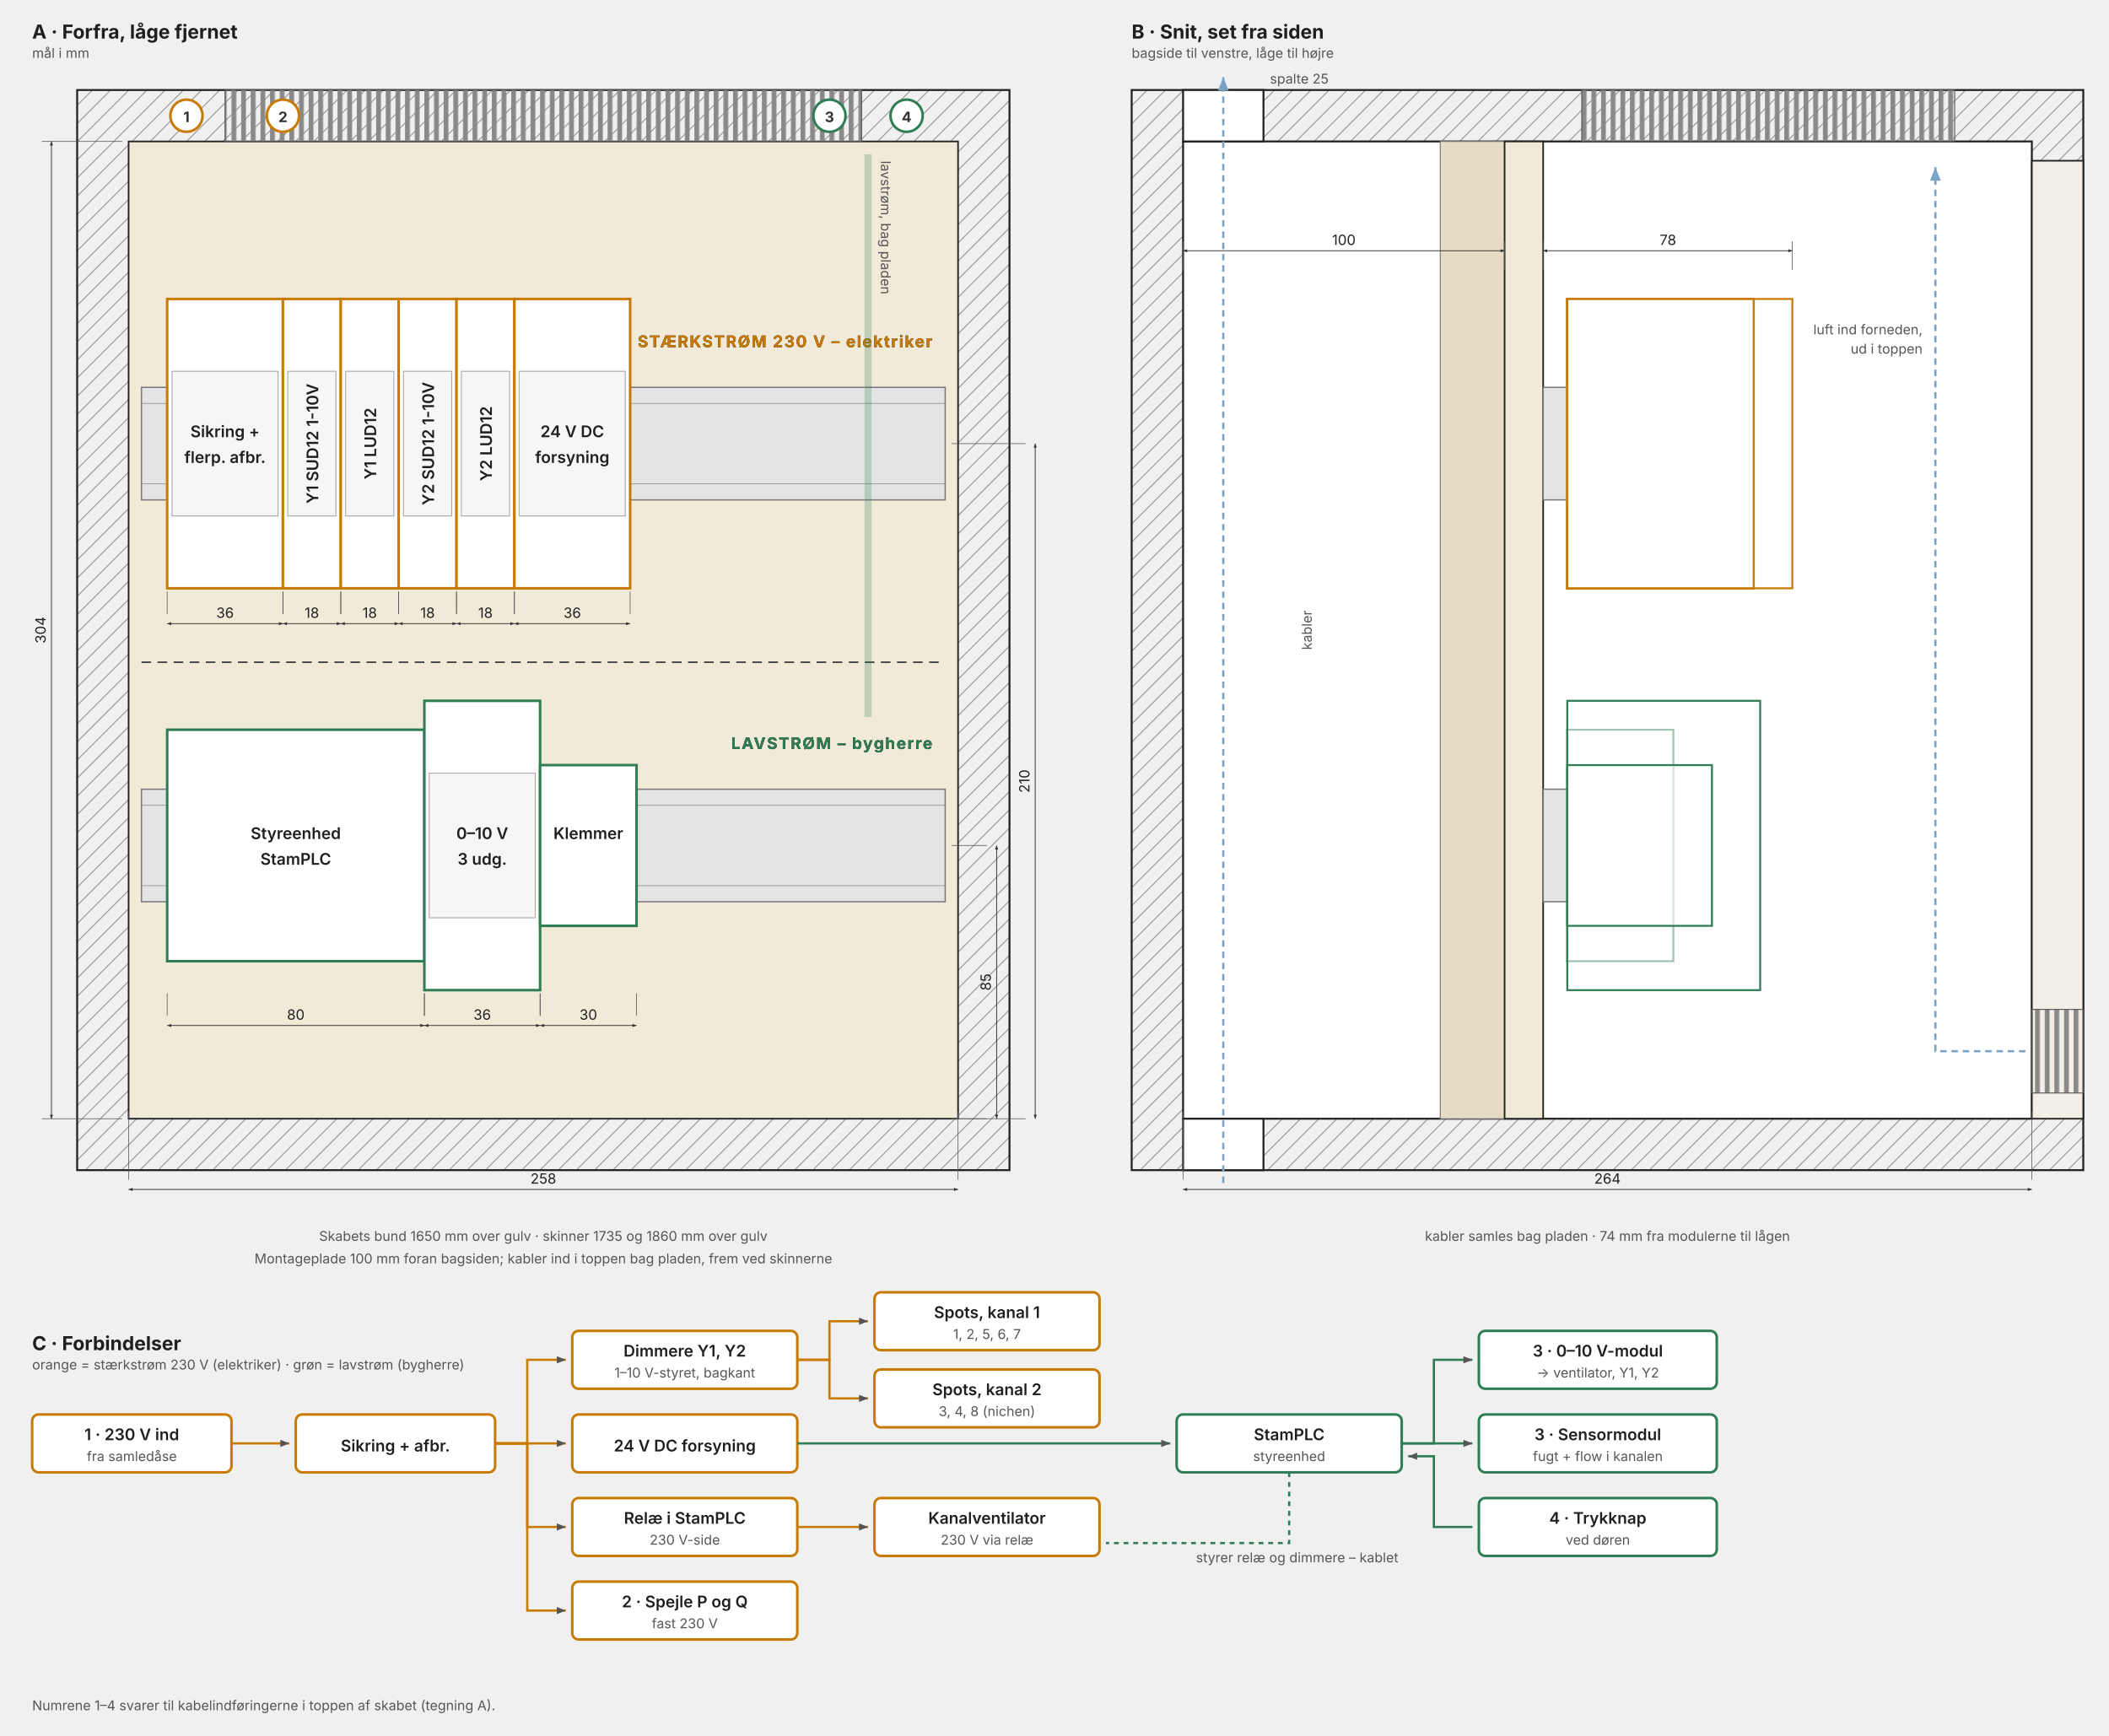
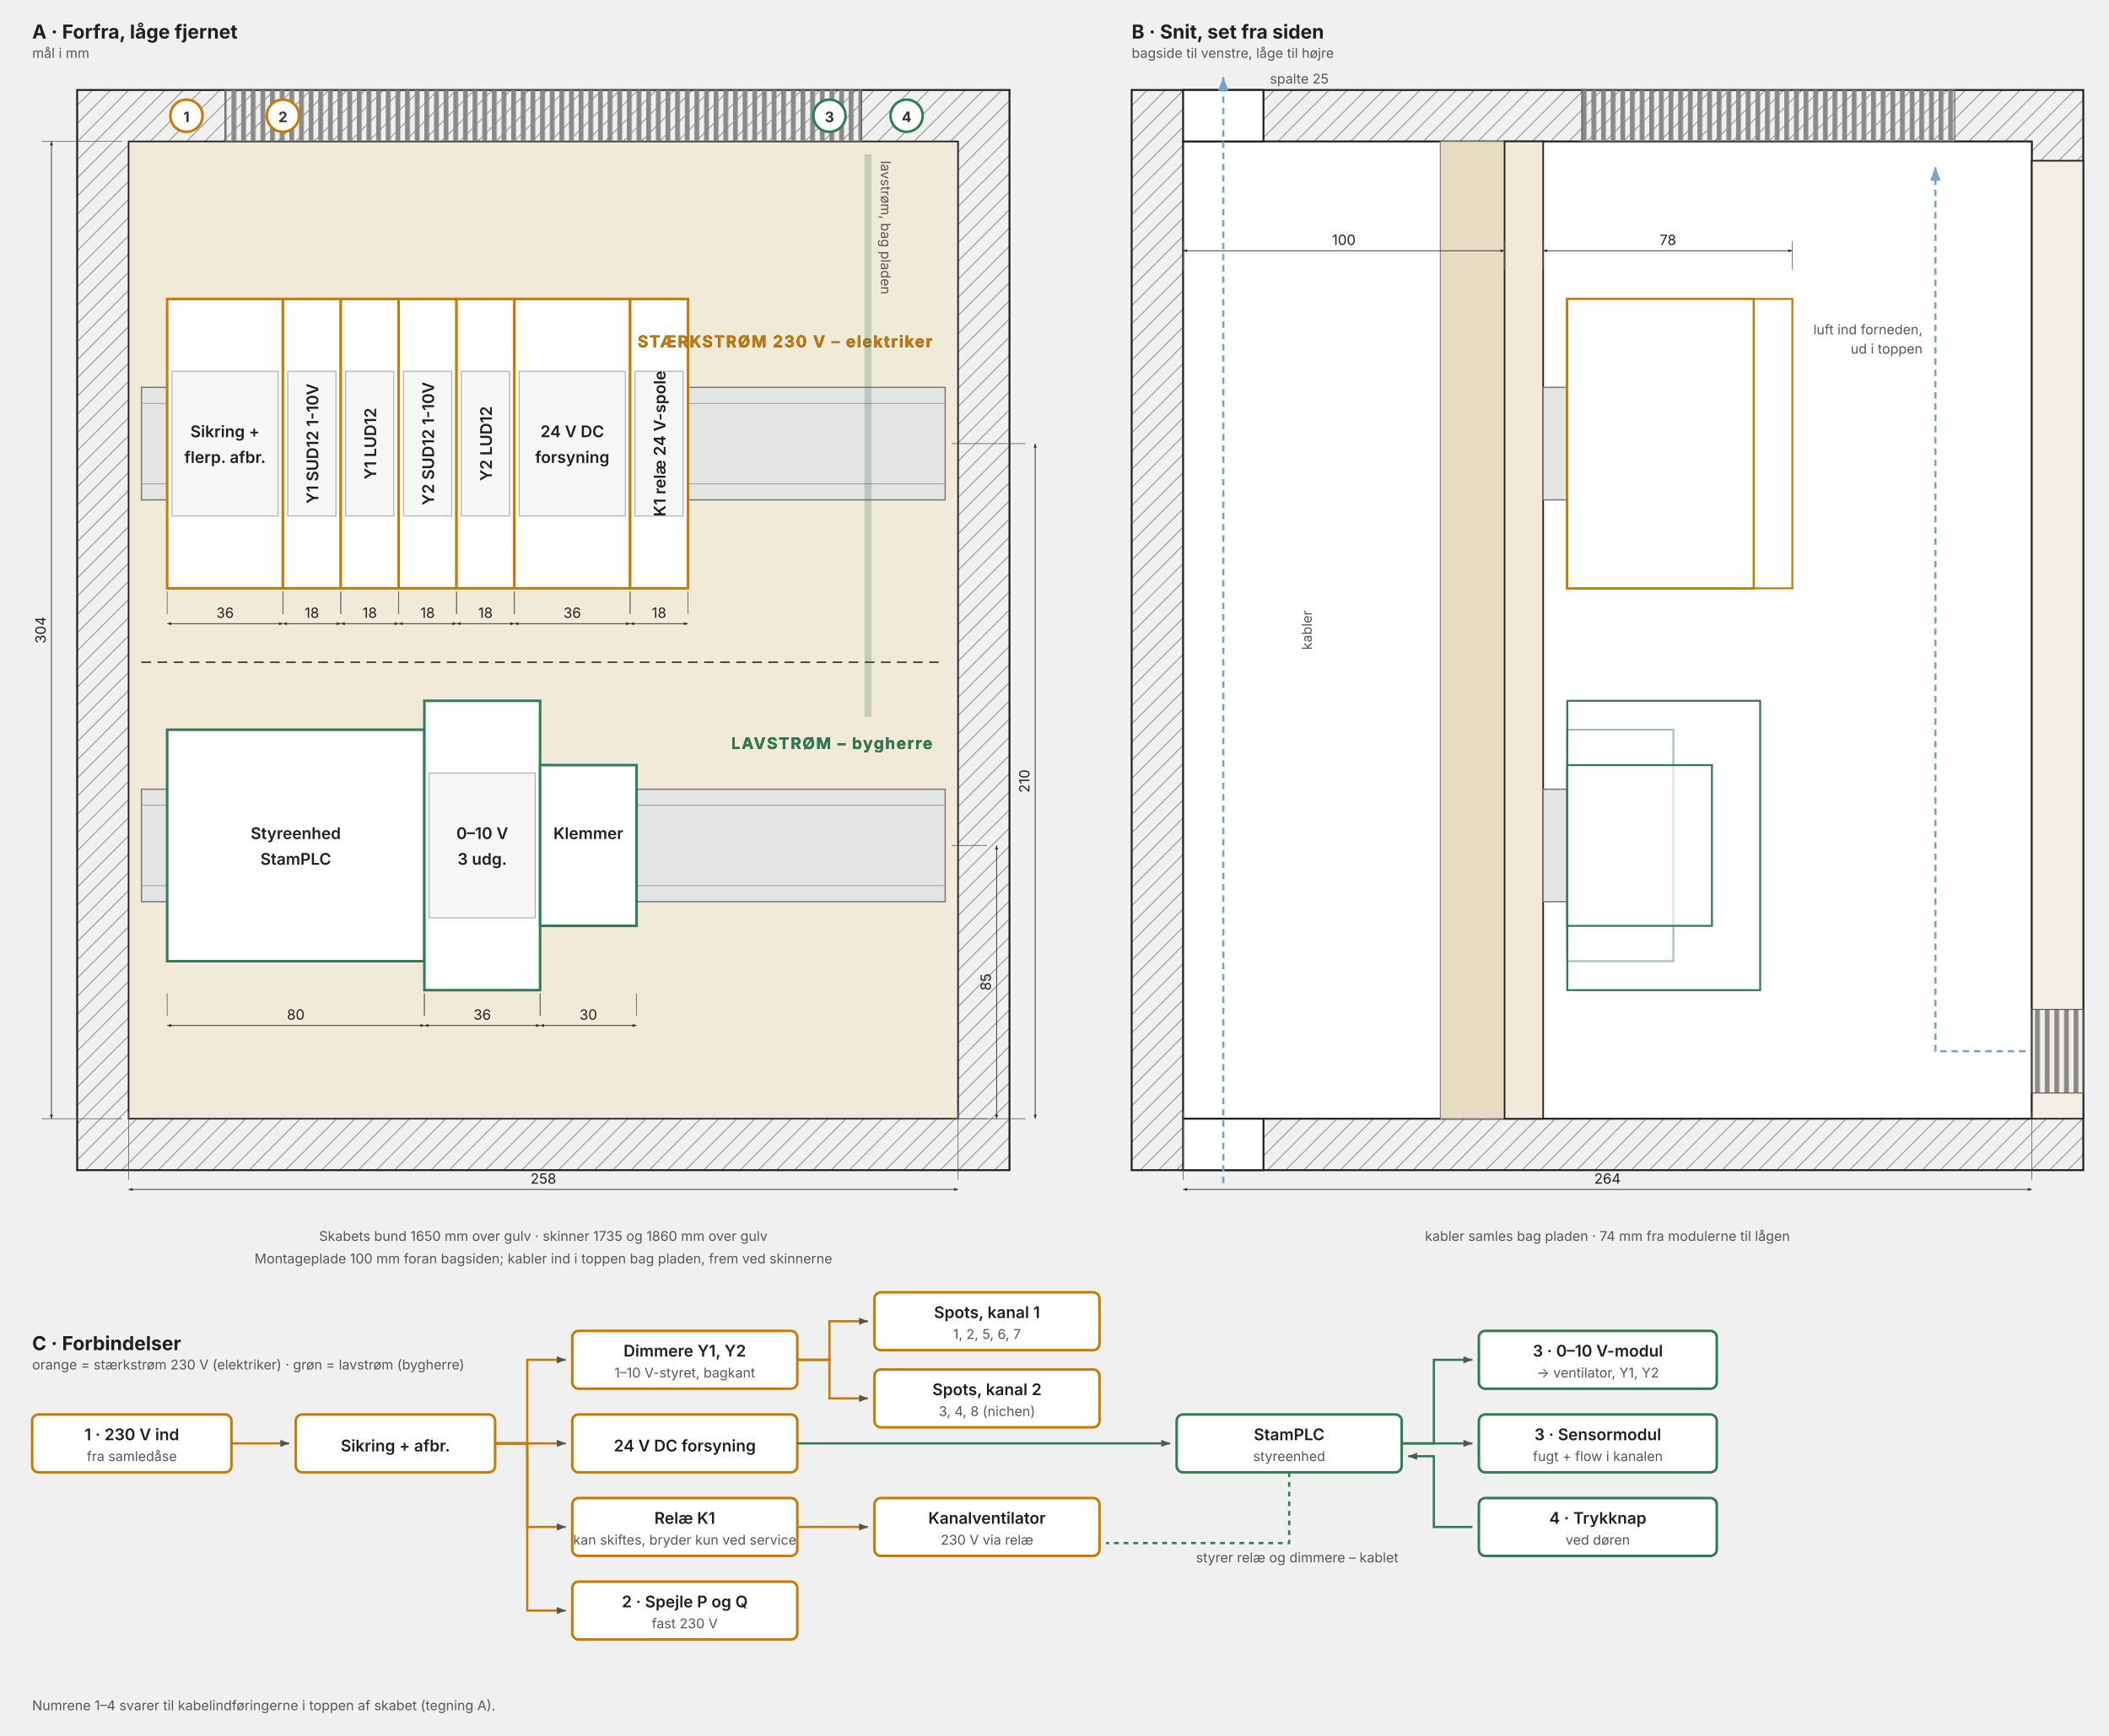
<svg xmlns="http://www.w3.org/2000/svg" viewBox="0 0 656 540" font-family="Inter, Arial, sans-serif">
  <defs>
    <marker id="pil" viewBox="0 0 10 10" refX="10" refY="5" markerWidth="5" markerHeight="5" orient="auto-start-reverse">
      <path d="M0 1 L10 5 L0 9 z" fill="#333" />
    </marker>
    <marker id="pil2" viewBox="0 0 10 10" refX="10" refY="5" markerWidth="6" markerHeight="6" orient="auto">
      <path d="M0 1 L10 5 L0 9 z" fill="#7aa3c8" />
    </marker>
    <marker id="pil3" viewBox="0 0 10 10" refX="10" refY="5" markerWidth="4" markerHeight="4" orient="auto">
      <path d="M0 1 L10 5 L0 9 z" fill="#555" />
    </marker>
    <pattern id="skrav" width="4" height="4" patternUnits="userSpaceOnUse" patternTransform="rotate(45)">
      <line x1="0" y1="0" x2="0" y2="4" stroke="#999" stroke-width=".6" />
    </pattern>
    <pattern id="ristm" width="3" height="3" patternUnits="userSpaceOnUse">
      <rect width="1.5" height="3" fill="#888" />
    </pattern>
  </defs>
  <style>
  .o { fill: none; stroke: #222; stroke-width: .5; }
  .skrav { fill: url(#skrav); stroke: #222; stroke-width: .6; }
  .plade { fill: #f1ead9; stroke: #222; stroke-width: .5; }
  .liste { fill: #e6dcc4; stroke: #777; stroke-width: .3; }
  .fast { fill: #f3f1ec; stroke: #444; stroke-width: .4; }
  .dor { fill: #cfdcd2; stroke: #3d423f; stroke-width: .7; }
  .bag { fill: none; stroke: #888; stroke-width: .35; stroke-dasharray: 2 1.4; }
  .inde { fill: #fff; stroke: #222; stroke-width: .6; }
  .laage { fill: #f3efe6; stroke: #222; stroke-width: .5; }
  .rist { fill: url(#ristm); stroke: #555; stroke-width: .3; }
  .skinne { fill: #e4e4e4; stroke: #777; stroke-width: .4; }
  .tynd { stroke: #999; stroke-width: .25; }
  .mod { fill: #fff; stroke-width: .8; }
  .mod2 { fill: #fff; fill-opacity: .55; stroke-width: .6; }
  .kappe { fill: #f6f6f4; stroke: #aaa; stroke-width: .3; }
  .kanal { stroke: #2f7d54; stroke-width: 2.2; stroke-opacity: .25; }
  .el { fill: none; stroke-width: .6; }
  .prikket { stroke-dasharray: 2 1.2; }
  .net { stroke-dasharray: .8 1.4; }
  .sym { fill: #fff; stroke-width: .7; }
  .kl { fill: #fff; stroke-width: .6; }
  .mek { stroke: #555; stroke-width: .4; stroke-dasharray: 1.5 1; }
  .lvzone { fill: #2f7d54; fill-opacity: .04; stroke: #2f7d54; stroke-width: .5; stroke-dasharray: 3 2; }
  .ref { font-size: 5px; font-weight: 700; fill: #1f1f1f; }
  .zone { stroke: #444; stroke-width: .5; stroke-dasharray: 3 2; }
  .hul { fill: #fff; stroke-width: .8; }
  .h { stroke: #555; stroke-width: .2; }
  .m { stroke: #333; stroke-width: .25; }
  .luft { fill: none; stroke: #7aa3c8; stroke-width: .7; stroke-dasharray: 2 1.5; }
  .boks { fill: #fff; stroke-width: .8; }
  .led { fill: none; stroke-width: .7; }
  .prik { stroke-dasharray: 1.5 1.5; }
  .t { font-size: 5px; font-weight: 600; fill: #1f1f1f; }
  .ts { font-size: 4.2px; fill: #555; }
  .mt { font-size: 4.4px; fill: #222; }
  .nr { font-size: 4.5px; font-weight: 700; fill: #333; text-anchor: middle; }
  .zt { font-size: 5px; font-weight: 700; letter-spacing: .4px; }
  .ov { font-size: 6px; font-weight: 700; fill: #1f1f1f; }
</style>
  <text x="10.0" y="12.0" class="ov" text-anchor="start">A · Forfra, låge fjernet</text>
  <text x="10.0" y="18.0" class="ts" text-anchor="start">mål i mm</text>
  <rect x="24.0" y="28.0" width="290.0" height="336.0" class="skrav" />
  <rect x="40.0" y="44.0" width="258.0" height="304.0" class="plade" />
  <rect x="70" y="28" width="198" height="16" class="rist" />
  <rect x="44.0" y="120.5" width="250.0" height="35.0" class="skinne" />
  <line x1="44.0" y1="125.5" x2="294.0" y2="125.5" class="tynd" />
  <line x1="44.0" y1="150.5" x2="294.0" y2="150.5" class="tynd" />
  <rect x="52.0" y="93.0" width="36.0" height="90.0" class="mod" style="stroke:#c97a00" />
  <rect x="53.5" y="115.5" width="33.0" height="45.0" class="kappe" />
  <text x="70.0" y="136.0" class="t" text-anchor="middle">Sikring +</text>
  <text x="70.0" y="144.0" class="t" text-anchor="middle">flerp. afbr.</text>
  <rect x="88.0" y="93.0" width="18.0" height="90.0" class="mod" style="stroke:#c97a00" />
  <rect x="89.5" y="115.5" width="15.0" height="45.0" class="kappe" />
  <text x="99.0" y="138.0" class="t" text-anchor="middle" transform="rotate(-90 99.0 138.0)">Y1 SUD12 1-10V</text>
  <rect x="106.0" y="93.0" width="18.0" height="90.0" class="mod" style="stroke:#c97a00" />
  <rect x="107.5" y="115.5" width="15.0" height="45.0" class="kappe" />
  <text x="117.0" y="138.0" class="t" text-anchor="middle" transform="rotate(-90 117.0 138.0)">Y1 LUD12 </text>
  <rect x="124.0" y="93.0" width="18.0" height="90.0" class="mod" style="stroke:#c97a00" />
  <rect x="125.5" y="115.5" width="15.0" height="45.0" class="kappe" />
  <text x="135.0" y="138.0" class="t" text-anchor="middle" transform="rotate(-90 135.0 138.0)">Y2 SUD12 1-10V</text>
  <rect x="142.0" y="93.0" width="18.0" height="90.0" class="mod" style="stroke:#c97a00" />
  <rect x="143.5" y="115.5" width="15.0" height="45.0" class="kappe" />
  <text x="153.0" y="138.0" class="t" text-anchor="middle" transform="rotate(-90 153.0 138.0)">Y2 LUD12 </text>
  <rect x="160.0" y="93.0" width="36.0" height="90.0" class="mod" style="stroke:#c97a00" />
  <rect x="161.5" y="115.5" width="33.0" height="45.0" class="kappe" />
  <text x="178.0" y="136.0" class="t" text-anchor="middle">24 V DC</text>
  <text x="178.0" y="144.0" class="t" text-anchor="middle">forsyning</text>
+   <rect x="196.0" y="93.0" width="18.0" height="90.0" class="mod" style="stroke:#c97a00" />
+   <rect x="197.5" y="115.5" width="15.0" height="45.0" class="kappe" />
+   <text x="207.0" y="138.0" class="t" text-anchor="middle" transform="rotate(-90 207.0 138.0)">K1 relæ 24 V-spole</text>
  <line x1="52.0" y1="184.0" x2="52.0" y2="191.0" class="h" />
  <line x1="88.0" y1="184.0" x2="88.0" y2="191.0" class="h" />
  <line x1="52.0" y1="194.0" x2="88.0" y2="194.0" class="m" marker-start="url(#pil)" marker-end="url(#pil)" />
  <text x="70.0" y="192.2" class="mt" text-anchor="middle">36</text>
  <line x1="88.0" y1="184.0" x2="88.0" y2="191.0" class="h" />
  <line x1="106.0" y1="184.0" x2="106.0" y2="191.0" class="h" />
  <line x1="88.0" y1="194.0" x2="106.0" y2="194.0" class="m" marker-start="url(#pil)" marker-end="url(#pil)" />
  <text x="97.0" y="192.2" class="mt" text-anchor="middle">18</text>
  <line x1="106.0" y1="184.0" x2="106.0" y2="191.0" class="h" />
  <line x1="124.0" y1="184.0" x2="124.0" y2="191.0" class="h" />
  <line x1="106.0" y1="194.0" x2="124.0" y2="194.0" class="m" marker-start="url(#pil)" marker-end="url(#pil)" />
  <text x="115.0" y="192.2" class="mt" text-anchor="middle">18</text>
  <line x1="124.0" y1="184.0" x2="124.0" y2="191.0" class="h" />
  <line x1="142.0" y1="184.0" x2="142.0" y2="191.0" class="h" />
  <line x1="124.0" y1="194.0" x2="142.0" y2="194.0" class="m" marker-start="url(#pil)" marker-end="url(#pil)" />
  <text x="133.0" y="192.2" class="mt" text-anchor="middle">18</text>
  <line x1="142.0" y1="184.0" x2="142.0" y2="191.0" class="h" />
  <line x1="160.0" y1="184.0" x2="160.0" y2="191.0" class="h" />
  <line x1="142.0" y1="194.0" x2="160.0" y2="194.0" class="m" marker-start="url(#pil)" marker-end="url(#pil)" />
  <text x="151.0" y="192.2" class="mt" text-anchor="middle">18</text>
  <line x1="160.0" y1="184.0" x2="160.0" y2="191.0" class="h" />
  <line x1="196.0" y1="184.0" x2="196.0" y2="191.0" class="h" />
  <line x1="160.0" y1="194.0" x2="196.0" y2="194.0" class="m" marker-start="url(#pil)" marker-end="url(#pil)" />
  <text x="178.0" y="192.2" class="mt" text-anchor="middle">36</text>
+   <line x1="196.0" y1="184.0" x2="196.0" y2="191.0" class="h" />
+   <line x1="214.0" y1="184.0" x2="214.0" y2="191.0" class="h" />
+   <line x1="196.0" y1="194.0" x2="214.0" y2="194.0" class="m" marker-start="url(#pil)" marker-end="url(#pil)" />
+   <text x="205.0" y="192.2" class="mt" text-anchor="middle">18</text>
  <text x="290.0" y="108.0" class="zt" text-anchor="end">STÆRKSTRØM 230 V – elektriker</text>
  <text x="290" y="108" class="zt" text-anchor="end" style="fill:#c97a00">STÆRKSTRØM 230 V – elektriker</text>
  <rect x="44.0" y="245.5" width="250.0" height="35.0" class="skinne" />
  <line x1="44.0" y1="250.5" x2="294.0" y2="250.5" class="tynd" />
  <line x1="44.0" y1="275.5" x2="294.0" y2="275.5" class="tynd" />
  <rect x="52.0" y="227.0" width="80.0" height="72.0" class="mod" style="stroke:#2f7d54" />
  <text x="92.0" y="261.0" class="t" text-anchor="middle">Styreenhed</text>
  <text x="92.0" y="269.0" class="t" text-anchor="middle">StamPLC</text>
  <rect x="132.0" y="218.0" width="36.0" height="90.0" class="mod" style="stroke:#2f7d54" />
  <rect x="133.5" y="240.5" width="33.0" height="45.0" class="kappe" />
  <text x="150.0" y="261.0" class="t" text-anchor="middle">0–10 V</text>
  <text x="150.0" y="269.0" class="t" text-anchor="middle">3 udg.</text>
  <rect x="168.0" y="238.0" width="30.0" height="50.0" class="mod" style="stroke:#2f7d54" />
  <text x="183.0" y="261.0" class="t" text-anchor="middle">Klemmer</text>
  <text x="183.0" y="269.0" class="t" text-anchor="middle" />
  <line x1="52.0" y1="309.0" x2="52.0" y2="316.0" class="h" />
  <line x1="132.0" y1="309.0" x2="132.0" y2="316.0" class="h" />
  <line x1="52.0" y1="319.0" x2="132.0" y2="319.0" class="m" marker-start="url(#pil)" marker-end="url(#pil)" />
  <text x="92.0" y="317.2" class="mt" text-anchor="middle">80</text>
  <line x1="132.0" y1="309.0" x2="132.0" y2="316.0" class="h" />
  <line x1="168.0" y1="309.0" x2="168.0" y2="316.0" class="h" />
  <line x1="132.0" y1="319.0" x2="168.0" y2="319.0" class="m" marker-start="url(#pil)" marker-end="url(#pil)" />
  <text x="150.0" y="317.2" class="mt" text-anchor="middle">36</text>
  <line x1="168.0" y1="309.0" x2="168.0" y2="316.0" class="h" />
  <line x1="198.0" y1="309.0" x2="198.0" y2="316.0" class="h" />
  <line x1="168.0" y1="319.0" x2="198.0" y2="319.0" class="m" marker-start="url(#pil)" marker-end="url(#pil)" />
  <text x="183.0" y="317.2" class="mt" text-anchor="middle">30</text>
  <text x="290.0" y="233.0" class="zt" text-anchor="end">LAVSTRØM – bygherre</text>
  <text x="290" y="233" class="zt" text-anchor="end" style="fill:#2f7d54">LAVSTRØM – bygherre</text>
  <line x1="44" y1="206.0" x2="294" y2="206.0" class="zone" />
  <circle cx="58" cy="36.0" r="5" class="hul" style="stroke:#c97a00" />
  <text x="58.0" y="38.0" class="nr" text-anchor="middle">1</text>
  <circle cx="88" cy="36.0" r="5" class="hul" style="stroke:#c97a00" />
  <text x="88.0" y="38.0" class="nr" text-anchor="middle">2</text>
  <circle cx="258" cy="36.0" r="5" class="hul" style="stroke:#2f7d54" />
  <text x="258.0" y="38.0" class="nr" text-anchor="middle">3</text>
  <circle cx="282" cy="36.0" r="5" class="hul" style="stroke:#2f7d54" />
  <text x="282.0" y="38.0" class="nr" text-anchor="middle">4</text>
  <path d="M270 48 V223" class="kanal" />
  <text x="274.0" y="50.0" class="ts" text-anchor="start" transform="rotate(90 274.0 50.0)">lavstrøm, bag pladen</text>
  <line x1="40.0" y1="346.0" x2="40.0" y2="367.0" class="h" />
  <line x1="298.0" y1="346.0" x2="298.0" y2="367.0" class="h" />
  <line x1="40.0" y1="370.0" x2="298.0" y2="370.0" class="m" marker-start="url(#pil)" marker-end="url(#pil)" />
  <text x="169.0" y="368.2" class="mt" text-anchor="middle">258</text>
  <line x1="38.0" y1="44.0" x2="13.0" y2="44.0" class="h" />
  <line x1="38.0" y1="348.0" x2="13.0" y2="348.0" class="h" />
  <line x1="16.0" y1="44.0" x2="16.0" y2="348.0" class="m" marker-start="url(#pil)" marker-end="url(#pil)" />
  <text x="14.2" y="196.0" class="mt" text-anchor="middle" transform="rotate(-90 14.2 196.0)">304</text>
  <line x1="296.0" y1="138.0" x2="319.0" y2="138.0" class="h" />
  <line x1="296.0" y1="348.0" x2="319.0" y2="348.0" class="h" />
  <line x1="322.0" y1="138.0" x2="322.0" y2="348.0" class="m" marker-start="url(#pil)" marker-end="url(#pil)" />
  <text x="320.2" y="243.0" class="mt" text-anchor="middle" transform="rotate(-90 320.2 243.0)">210</text>
  <line x1="296.0" y1="263.0" x2="307.0" y2="263.0" class="h" />
  <line x1="296.0" y1="348.0" x2="307.0" y2="348.0" class="h" />
  <line x1="310.0" y1="263.0" x2="310.0" y2="348.0" class="m" marker-start="url(#pil)" marker-end="url(#pil)" />
  <text x="308.2" y="305.5" class="mt" text-anchor="middle" transform="rotate(-90 308.2 305.5)">85</text>
  <text x="169.0" y="393.0" class="ts" text-anchor="middle">Montageplade 100 mm foran bagsiden; kabler ind i toppen bag pladen, frem ved skinnerne</text>
  <text x="169.0" y="386.0" class="ts" text-anchor="middle">Skabets bund 1650 mm over gulv · skinner 1735 og 1860 mm over gulv</text>
  <text x="352.0" y="12.0" class="ov" text-anchor="start">B · Snit, set fra siden</text>
  <text x="352.0" y="18.0" class="ts" text-anchor="start">bagside til venstre, låge til højre</text>
  <rect x="352.0" y="28.0" width="296.0" height="336.0" class="skrav" />
  <rect x="368.0" y="44.0" width="264.0" height="304.0" class="inde" />
  <rect x="368.0" y="28.0" width="25.0" height="16.0" class="inde" />
  <rect x="368.0" y="348.0" width="25.0" height="16.0" class="inde" />
  <path d="M380.5 368 V24" class="luft" marker-end="url(#pil2)" />
  <text x="395.0" y="26.0" class="ts" text-anchor="start">spalte 25</text>
  <rect x="632.0" y="50.0" width="16.0" height="298.0" class="laage" />
  <rect x="632.0" y="314.0" width="16" height="26" class="rist" />
  <rect x="492" y="28.0" width="116" height="16" class="rist" />
  <rect x="448.0" y="44.0" width="20.0" height="304.0" class="liste" />
  <rect x="468.0" y="44.0" width="12.0" height="304.0" class="plade" />
  <text x="408.0" y="196.0" class="ts" text-anchor="middle" transform="rotate(-90 408.0 196.0)">kabler</text>
  <rect x="480.0" y="120.5" width="7.5" height="35.0" class="skinne" />
  <rect x="487.5" y="93.0" width="70" height="90" class="mod2" style="stroke:#c97a00" />
  <rect x="487.5" y="93.0" width="58" height="90" class="mod2" style="stroke:#c97a00" />
  <rect x="487.5" y="93.0" width="58" height="90" class="mod2" style="stroke:#c97a00" />
  <rect x="487.5" y="93.0" width="58" height="90" class="mod2" style="stroke:#c97a00" />
  <rect x="487.5" y="93.0" width="58" height="90" class="mod2" style="stroke:#c97a00" />
  <rect x="487.5" y="93.0" width="58" height="90" class="mod2" style="stroke:#c97a00" />
+   <rect x="487.5" y="93.0" width="58" height="90" class="mod2" style="stroke:#c97a00" />
  <rect x="480.0" y="245.5" width="7.5" height="35.0" class="skinne" />
  <rect x="487.5" y="227.0" width="33" height="72" class="mod2" style="stroke:#2f7d54" />
  <rect x="487.5" y="218.0" width="60" height="90" class="mod2" style="stroke:#2f7d54" />
  <rect x="487.5" y="238.0" width="45" height="50" class="mod2" style="stroke:#2f7d54" />
  <path d="M630 327 H602 V52" class="luft" marker-end="url(#pil2)" />
  <text x="598.0" y="104.0" class="ts" text-anchor="end">luft ind forneden,</text>
  <text x="598.0" y="110.0" class="ts" text-anchor="end">ud i toppen</text>
  <line x1="368.0" y1="346.0" x2="368.0" y2="367.0" class="h" />
  <line x1="632.0" y1="346.0" x2="632.0" y2="367.0" class="h" />
  <line x1="368.0" y1="370.0" x2="632.0" y2="370.0" class="m" marker-start="url(#pil)" marker-end="url(#pil)" />
  <text x="500.0" y="368.2" class="mt" text-anchor="middle">264</text>
  <line x1="368.0" y1="84.0" x2="368.0" y2="75.0" class="h" />
  <line x1="468.0" y1="84.0" x2="468.0" y2="75.0" class="h" />
  <line x1="368.0" y1="78.0" x2="468.0" y2="78.0" class="m" marker-start="url(#pil)" marker-end="url(#pil)" />
  <text x="418.0" y="76.2" class="mt" text-anchor="middle">100</text>
  <line x1="480.0" y1="84.0" x2="480.0" y2="75.0" class="h" />
  <line x1="557.5" y1="84.0" x2="557.5" y2="75.0" class="h" />
  <line x1="480.0" y1="78.0" x2="557.5" y2="78.0" class="m" marker-start="url(#pil)" marker-end="url(#pil)" />
  <text x="518.8" y="76.2" class="mt" text-anchor="middle">78</text>
  <text x="500.0" y="386.0" class="ts" text-anchor="middle">kabler samles bag pladen · 74 mm fra modulerne til lågen</text>
  <text x="10.0" y="420.0" class="ov" text-anchor="start">C · Forbindelser</text>
  <text x="10.0" y="426.0" class="ts" text-anchor="start">orange = stærkstrøm 230 V (elektriker) · grøn = lavstrøm (bygherre)</text>
  <rect x="10" y="440" width="62" height="18" rx="2" class="boks" style="stroke:#c97a00" />
  <text x="41.0" y="448.0" class="t" text-anchor="middle">1 · 230 V ind</text>
  <text x="41.0" y="454.5" class="ts" text-anchor="middle">fra samledåse</text>
  <rect x="92" y="440" width="62" height="18" rx="2" class="boks" style="stroke:#c97a00" />
  <text x="123.0" y="451.5" class="t" text-anchor="middle">Sikring + afbr.</text>
  <path d="M72 449 H90" class="led" style="stroke:#c97a00" marker-end="url(#pil3)" />
  <rect x="178" y="414" width="70" height="18" rx="2" class="boks" style="stroke:#c97a00" />
  <text x="213.0" y="422.0" class="t" text-anchor="middle">Dimmere Y1, Y2</text>
  <text x="213.0" y="428.5" class="ts" text-anchor="middle">1–10 V-styret, bagkant</text>
  <rect x="178" y="440" width="70" height="18" rx="2" class="boks" style="stroke:#c97a00" />
  <text x="213.0" y="451.5" class="t" text-anchor="middle">24 V DC forsyning</text>
  <rect x="178" y="466" width="70" height="18" rx="2" class="boks" style="stroke:#c97a00" />
-   <text x="213.0" y="474.0" class="t" text-anchor="middle">Relæ i StamPLC</text>
-   <text x="213.0" y="480.5" class="ts" text-anchor="middle">230 V-side</text>
+   <text x="213.0" y="474.0" class="t" text-anchor="middle">Relæ K1</text>
+   <text x="213.0" y="480.5" class="ts" text-anchor="middle">kan skiftes, bryder kun ved service</text>
  <rect x="178" y="492" width="70" height="18" rx="2" class="boks" style="stroke:#c97a00" />
  <text x="213.0" y="500.0" class="t" text-anchor="middle">2 · Spejle P og Q</text>
  <text x="213.0" y="506.5" class="ts" text-anchor="middle">fast 230 V</text>
  <path d="M154 449 H164 V423 H176" class="led" style="stroke:#c97a00" marker-end="url(#pil3)" />
  <path d="M154 449 H164 V449 H176" class="led" style="stroke:#c97a00" marker-end="url(#pil3)" />
  <path d="M154 449 H164 V475 H176" class="led" style="stroke:#c97a00" marker-end="url(#pil3)" />
  <path d="M154 449 H164 V501 H176" class="led" style="stroke:#c97a00" marker-end="url(#pil3)" />
  <rect x="272" y="402" width="70" height="18" rx="2" class="boks" style="stroke:#c97a00" />
  <text x="307.0" y="410.0" class="t" text-anchor="middle">Spots, kanal 1</text>
  <text x="307.0" y="416.5" class="ts" text-anchor="middle">1, 2, 5, 6, 7</text>
  <rect x="272" y="426" width="70" height="18" rx="2" class="boks" style="stroke:#c97a00" />
  <text x="307.0" y="434.0" class="t" text-anchor="middle">Spots, kanal 2</text>
  <text x="307.0" y="440.5" class="ts" text-anchor="middle">3, 4, 8 (nichen)</text>
  <path d="M248 423 H258 V411 H270" class="led" style="stroke:#c97a00" marker-end="url(#pil3)" />
  <path d="M248 423 H258 V435 H270" class="led" style="stroke:#c97a00" marker-end="url(#pil3)" />
  <rect x="272" y="466" width="70" height="18" rx="2" class="boks" style="stroke:#c97a00" />
  <text x="307.0" y="474.0" class="t" text-anchor="middle">Kanalventilator</text>
  <text x="307.0" y="480.5" class="ts" text-anchor="middle">230 V via relæ</text>
  <path d="M248 475 H270" class="led" style="stroke:#c97a00" marker-end="url(#pil3)" />
  <rect x="366" y="440" width="70" height="18" rx="2" class="boks" style="stroke:#2f7d54" />
  <text x="401.0" y="448.0" class="t" text-anchor="middle">StamPLC</text>
  <text x="401.0" y="454.5" class="ts" text-anchor="middle">styreenhed</text>
  <path d="M248 449 H364" class="led" style="stroke:#2f7d54" marker-end="url(#pil3)" />
  <rect x="460" y="414" width="74" height="18" rx="2" class="boks" style="stroke:#2f7d54" />
  <text x="497.0" y="422.0" class="t" text-anchor="middle">3 · 0–10 V-modul</text>
  <text x="497.0" y="428.5" class="ts" text-anchor="middle">→ ventilator, Y1, Y2</text>
  <rect x="460" y="440" width="74" height="18" rx="2" class="boks" style="stroke:#2f7d54" />
  <text x="497.0" y="448.0" class="t" text-anchor="middle">3 · Sensormodul</text>
  <text x="497.0" y="454.5" class="ts" text-anchor="middle">fugt + flow i kanalen</text>
  <rect x="460" y="466" width="74" height="18" rx="2" class="boks" style="stroke:#2f7d54" />
  <text x="497.0" y="474.0" class="t" text-anchor="middle">4 · Trykknap</text>
  <text x="497.0" y="480.5" class="ts" text-anchor="middle">ved døren</text>
  <path d="M436 449 H446 V423 H458" class="led" style="stroke:#2f7d54" marker-end="url(#pil3)" />
  <path d="M436 449 H458" class="led" style="stroke:#2f7d54" marker-end="url(#pil3)" />
  <path d="M458 475 H446 V453 H438" class="led" style="stroke:#2f7d54" marker-end="url(#pil3)" />
  <path d="M401 458 V480 H344" class="led prik" style="stroke:#2f7d54" />
  <text x="372.0" y="486.0" class="ts" text-anchor="start">styrer relæ og dimmere – kablet</text>
  <text x="10.0" y="532.0" class="ts" text-anchor="start">Numrene 1–4 svarer til kabelindføringerne i toppen af skabet (tegning A).</text>
</svg>
